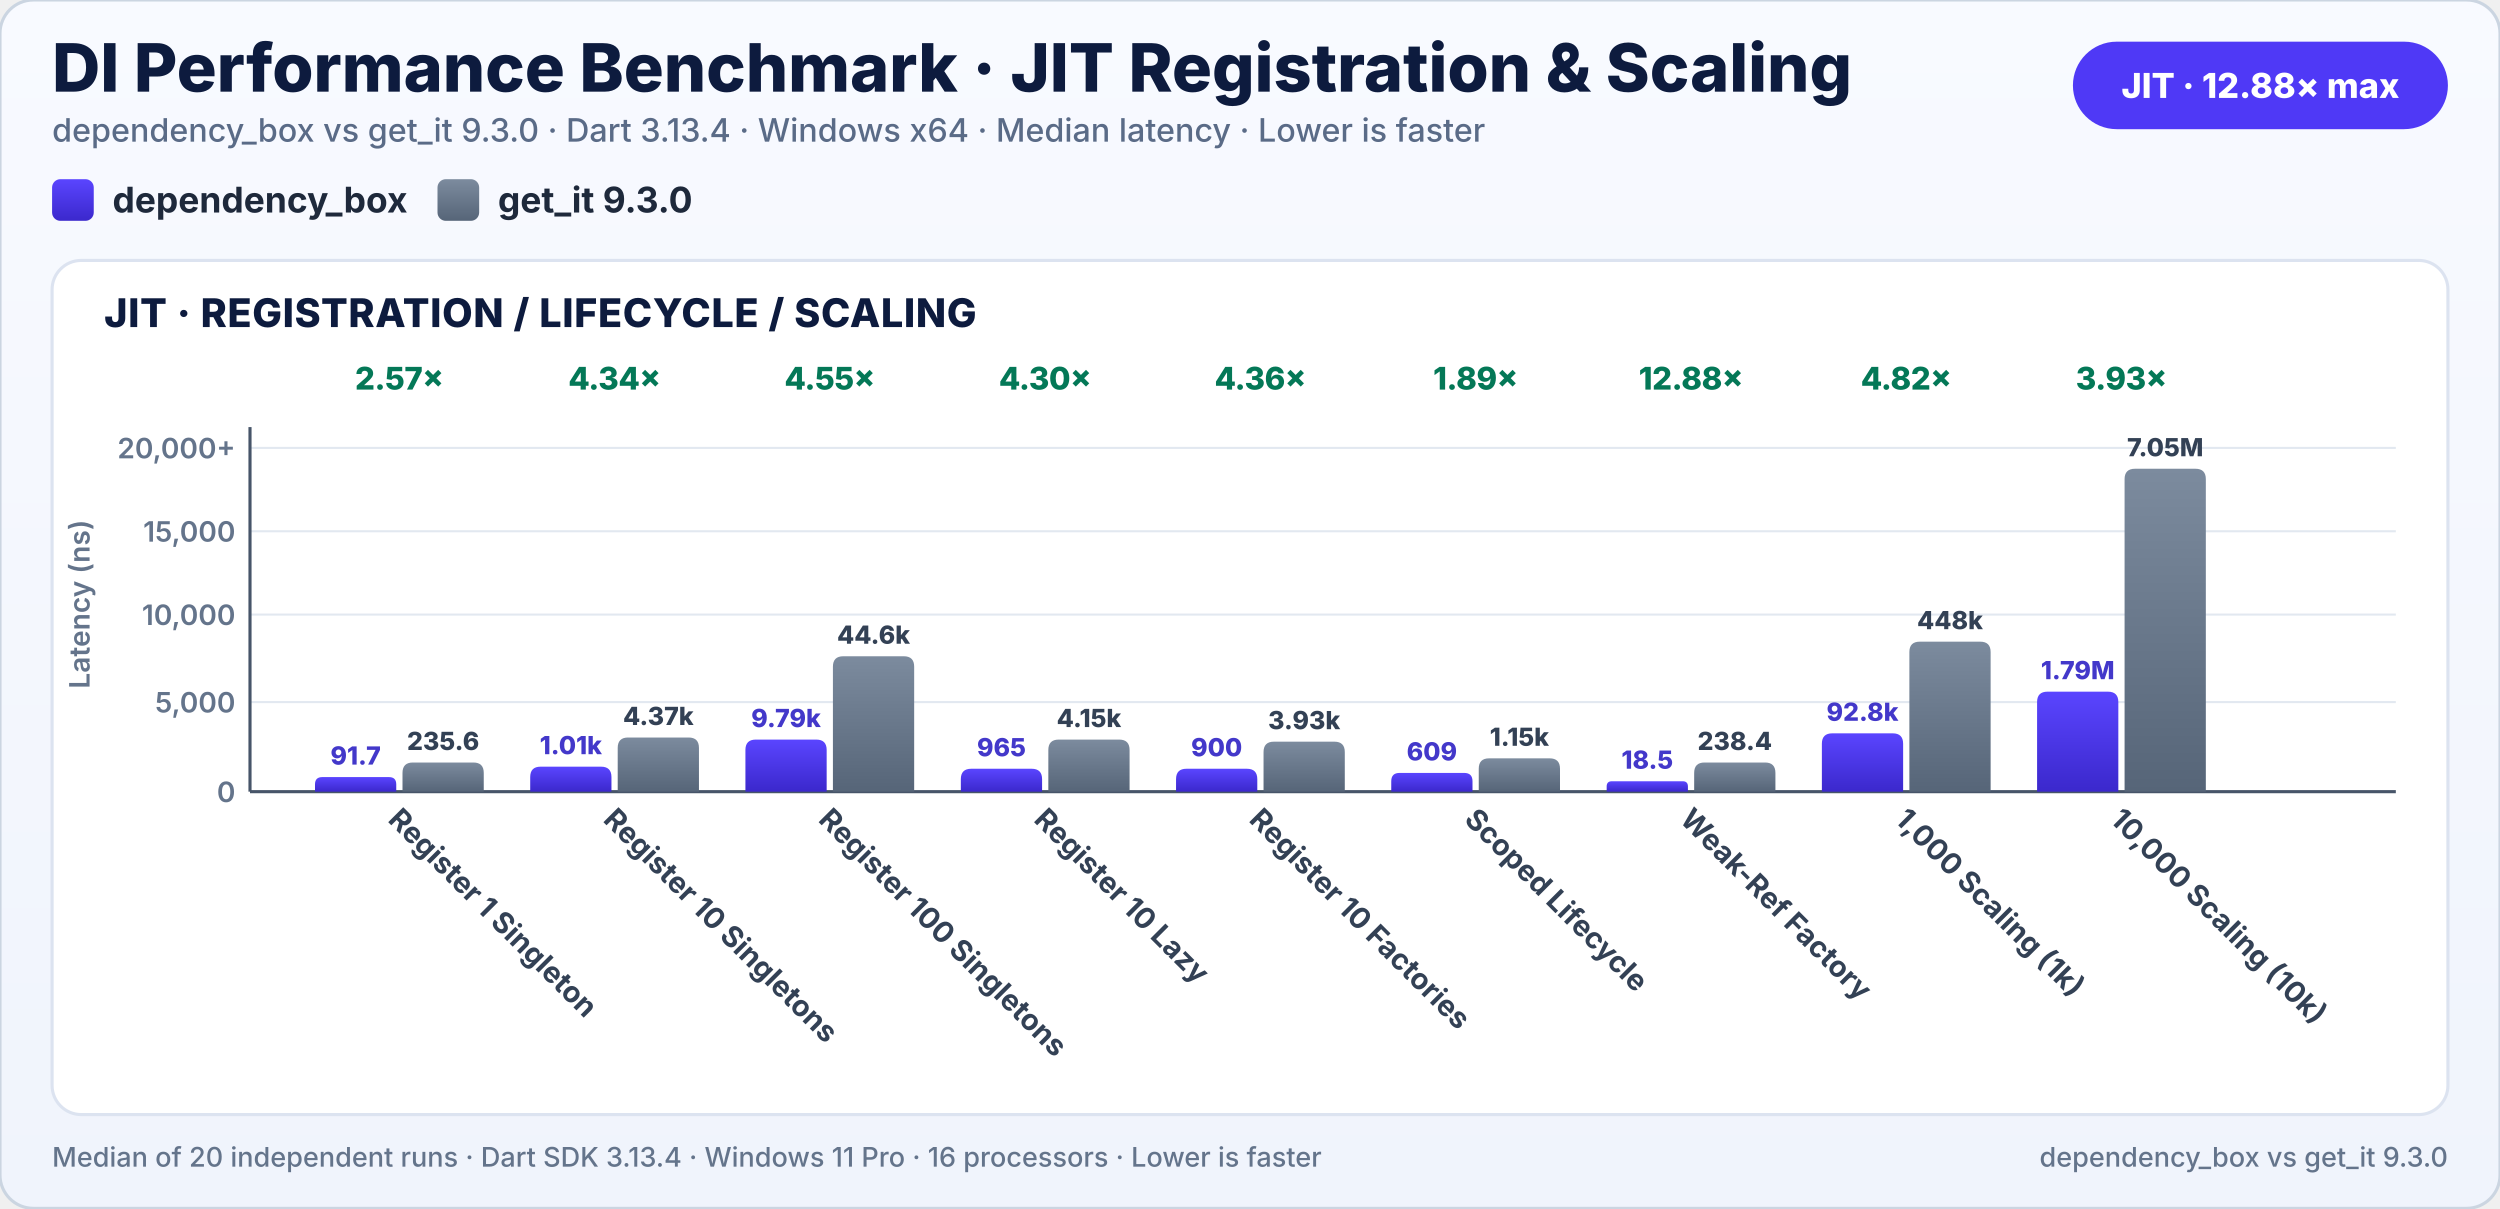
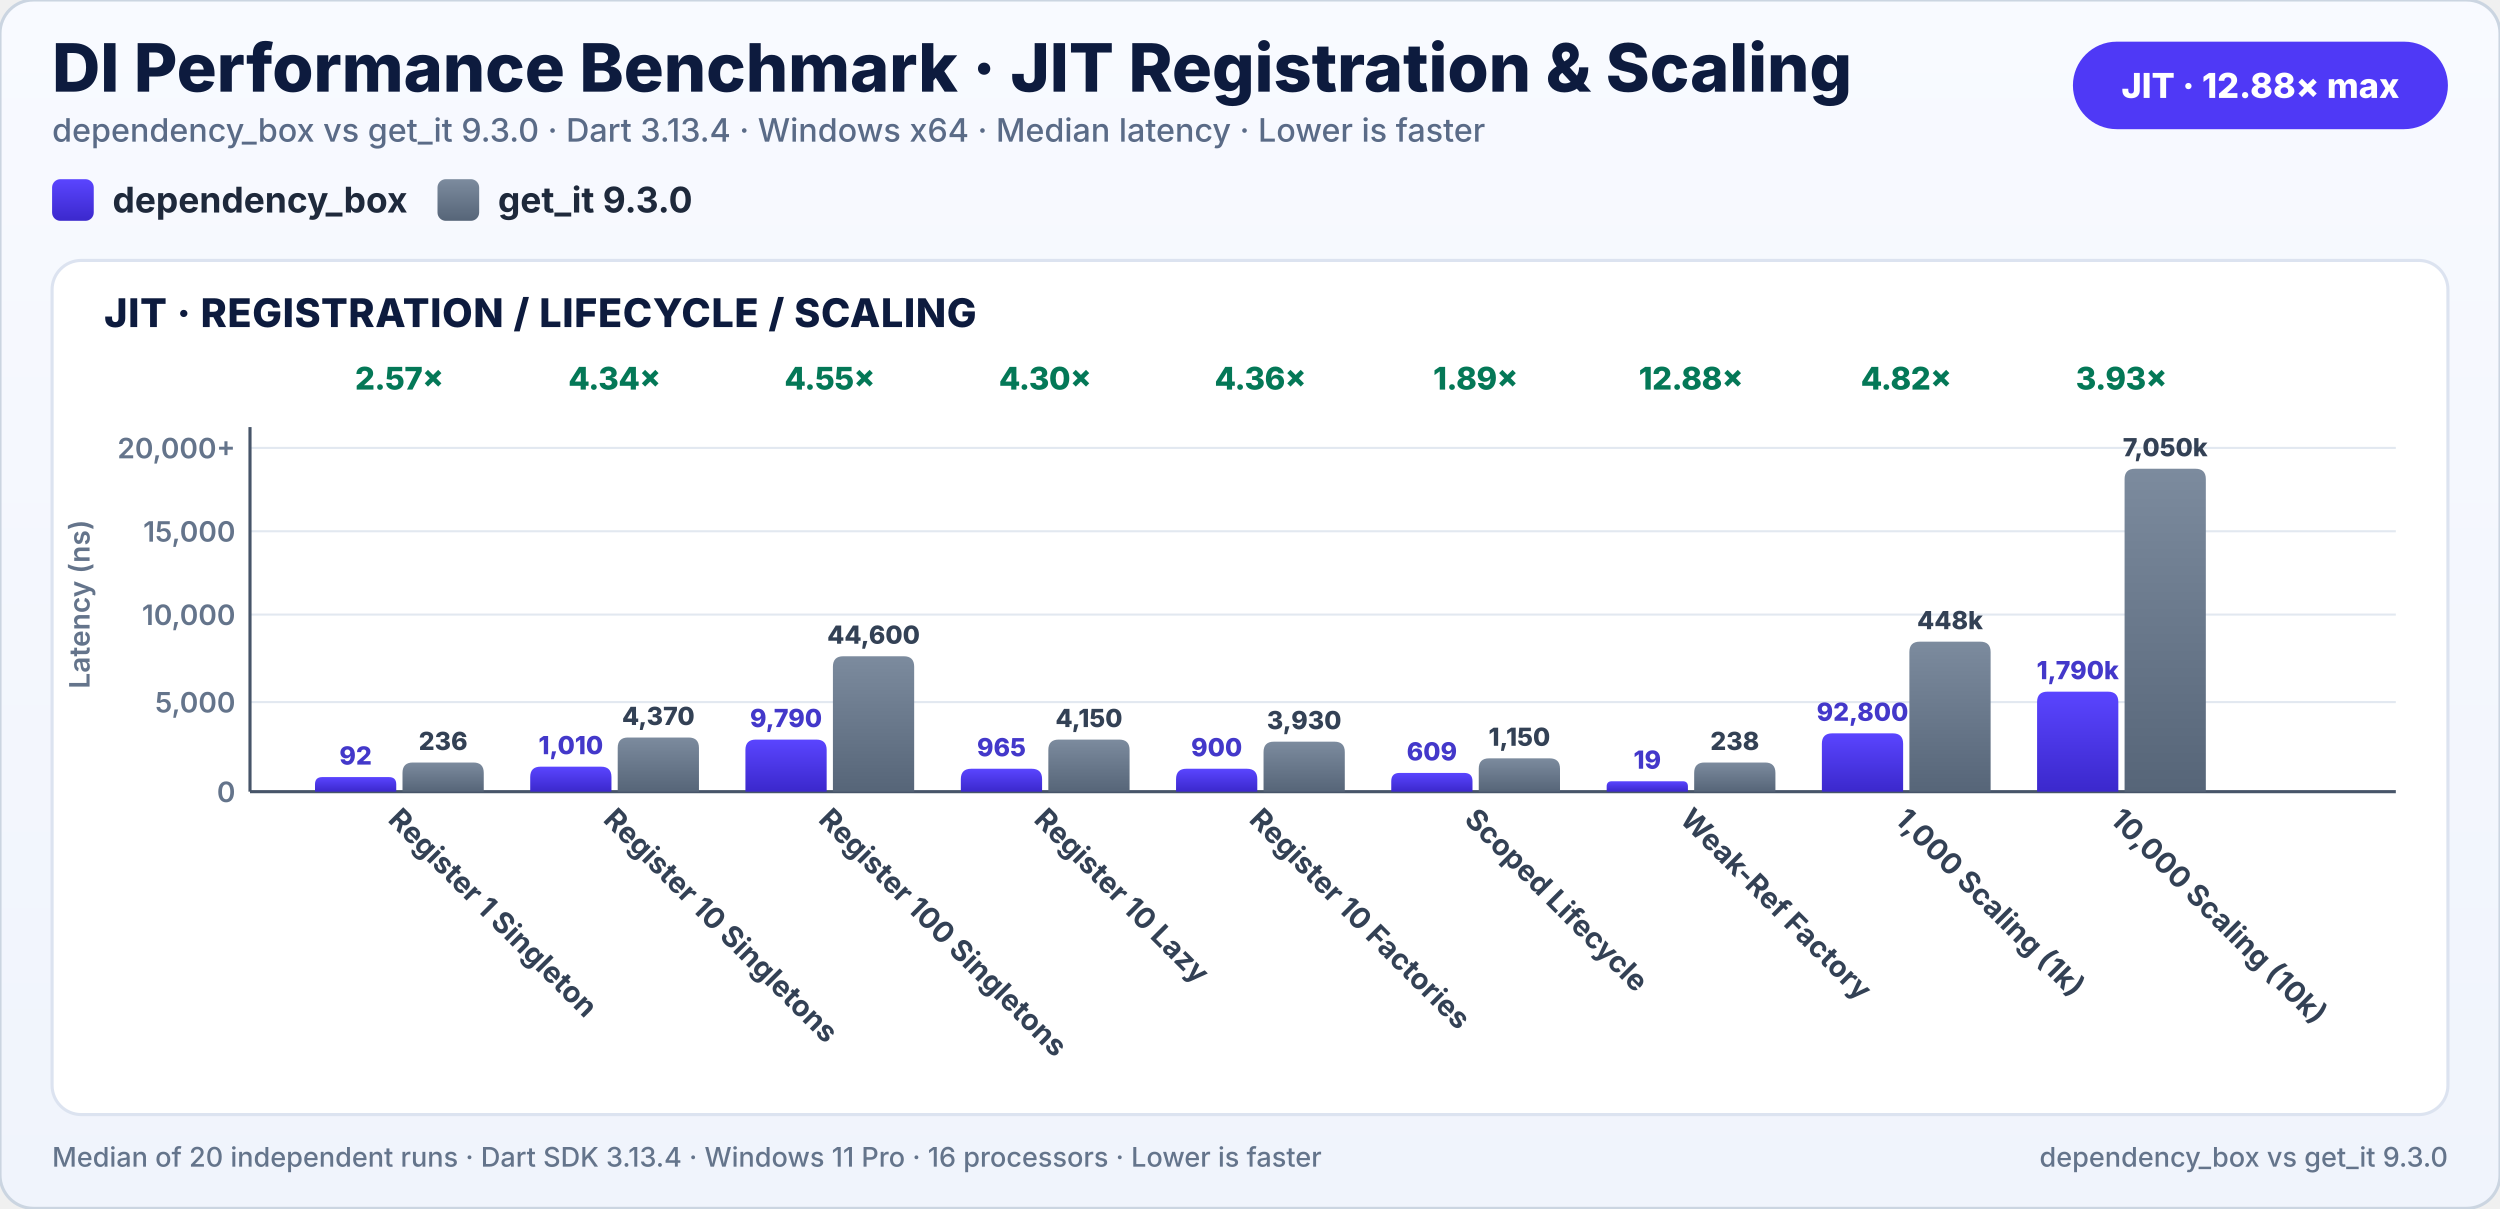
<svg xmlns="http://www.w3.org/2000/svg" viewBox="0 0 1200 580" width="100%" height="100%" font-family="Inter, -apple-system, BlinkMacSystemFont, 'Segoe UI', Roboto, sans-serif">
  <defs>
    <linearGradient id="bgGrad" x1="0" y1="0" x2="0" y2="1">
      <stop offset="0%" stop-color="#f8faff" />
      <stop offset="100%" stop-color="#f0f4fc" />
    </linearGradient>
    <linearGradient id="purpleBar" x1="0" y1="0" x2="0" y2="1">
      <stop offset="0%" stop-color="#5a45ff" />
      <stop offset="100%" stop-color="#3b28cc" />
    </linearGradient>
    <linearGradient id="greyBar" x1="0" y1="0" x2="0" y2="1">
      <stop offset="0%" stop-color="#7c8b9e" />
      <stop offset="100%" stop-color="#566578" />
    </linearGradient>
    <style>
      .title { font-size: 32px; font-weight: 800; fill: #0d1b3e; }
      .subtitle { font-size: 15.5px; fill: #5a6b87; font-weight: 500; }
      .legend-text { font-size: 17px; font-weight: 700; fill: #1e293b; }
      .panel { fill: #ffffff; stroke: #dce3f0; stroke-width: 1.5; rx: 14; }
      .panel-title { font-size: 19px; font-weight: 800; fill: #0d1b3e; letter-spacing: 0.3px; }
      .axis-label { font-size: 13.5px; fill: #64748b; font-weight: 600; }
      .grid-line { stroke: #e2e8f0; stroke-width: 1; }
      .axis-line { stroke: #475569; stroke-width: 1.5; }
      .speedup-text { font-size: 15px; font-weight: 800; fill: #047857; text-anchor: middle; letter-spacing: -0.2px; }
      /* Numbers above bars decreased by 10% from 13.5px to 12px */
      .val-purple { font-size: 12px; font-weight: 800; fill: #4338ca; text-anchor: middle; }
      .val-grey { font-size: 12px; font-weight: 800; fill: #334155; text-anchor: middle; }
      .cat-label { font-size: 14px; font-weight: 700; fill: #334155; text-anchor: start; }
      .card { fill: #f4f7fd; stroke: #dce3f0; stroke-width: 1.5; rx: 14; }
      .card-title { font-size: 16px; font-weight: 800; fill: #0d1b3e; }
      .card-sub { font-size: 13px; fill: #475569; font-weight: 500; }
      .big-metric-jit { font-size: 34px; font-weight: 800; fill: #4f39f6; }
      .big-metric-aot { font-size: 34px; font-weight: 800; fill: #0353a4; }
      .mid-metric { font-size: 20px; font-weight: 800; }
      .footer { font-size: 13px; fill: #64748b; font-weight: 500; }
    </style>
  </defs>
  <rect width="1200" height="580" rx="16" fill="url(#bgGrad)" stroke="#cbd5e1" stroke-width="1.5" />
  <text x="25" y="44" class="title">DI Performance Benchmark · JIT Registration &amp; Scaling</text>
  <text x="25" y="68" class="subtitle">dependency_box vs get_it 9.3.0  ·  Dart 3.13.4  ·  Windows x64  ·  Median latency  ·  Lower is faster</text>
  <rect x="995" y="20" width="180" height="42" rx="21" fill="#4f39f6" />
  <text x="1085" y="47" fill="#ffffff" font-size="16.5" font-weight="800" text-anchor="middle">JIT · 12.88× max</text>
  <rect x="25" y="86" width="20" height="20" rx="4" fill="url(#purpleBar)" />
  <text x="54" y="102" class="legend-text">dependency_box</text>
  <rect x="210" y="86" width="20" height="20" rx="4" fill="url(#greyBar)" />
  <text x="239" y="102" class="legend-text">get_it 9.3.0</text>
  <g transform="translate(25, 125)">
    <rect width="1150" height="410" class="panel" />
    <text x="25" y="32" class="panel-title">JIT · REGISTRATION / LIFECYCLE / SCALING</text>
    <text x="166.7" y="62" class="speedup-text">2.57×</text>
    <text x="270.0" y="62" class="speedup-text">4.34×</text>
    <text x="373.3" y="62" class="speedup-text">4.55×</text>
    <text x="476.7" y="62" class="speedup-text">4.30×</text>
    <text x="580.0" y="62" class="speedup-text">4.36×</text>
    <text x="683.3" y="62" class="speedup-text">1.89×</text>
    <text x="786.7" y="62" class="speedup-text">12.88×</text>
    <text x="890.0" y="62" class="speedup-text">4.82×</text>
    <text x="993.3" y="62" class="speedup-text">3.93×</text>
    <text x="-165" y="18" transform="rotate(-90)" class="axis-label" text-anchor="middle">Latency (ns)</text>
    <text x="88" y="95" class="axis-label" text-anchor="end">20,000+</text>
    <line x1="95" y1="90" x2="1125" y2="90" class="grid-line" />
    <text x="88" y="135" class="axis-label" text-anchor="end">15,000</text>
    <line x1="95" y1="130" x2="1125" y2="130" class="grid-line" />
    <text x="88" y="175" class="axis-label" text-anchor="end">10,000</text>
    <line x1="95" y1="170" x2="1125" y2="170" class="grid-line" />
    <text x="88" y="217" class="axis-label" text-anchor="end">5,000</text>
    <line x1="95" y1="212" x2="1125" y2="212" class="grid-line" />
    <text x="88" y="260" class="axis-label" text-anchor="end">0</text>
    <line x1="95" y1="80" x2="95" y2="255" class="axis-line" />
    <line x1="95" y1="255" x2="1125" y2="255" class="axis-line" />
    <path d="M 126.2,255 V 251.5 Q 126.2,248.0 129.7,248.0 H 161.7 Q 165.2,248.0 165.2,251.5 V 255 Z" fill="url(#purpleBar)" />
-     <text x="145.7" y="242.0" class="val-purple">91.7</text>
+     <text x="145.7" y="242.0" class="val-purple">92</text>
    <path d="M 168.2,255 V 246.0 Q 168.2,241.0 173.2,241.0 H 202.2 Q 207.2,241.0 207.2,246.0 V 255 Z" fill="url(#greyBar)" />
-     <text x="187.7" y="235.0" class="val-grey">235.6</text>
+     <text x="187.7" y="235.0" class="val-grey">236</text>
    <text x="160.7" y="269" transform="rotate(45 160.7,269)" class="cat-label">Register 1 Singleton</text>
    <path d="M 229.5,255 V 248.0 Q 229.5,243.0 234.5,243.0 H 263.5 Q 268.5,243.0 268.5,248.0 V 255 Z" fill="url(#purpleBar)" />
-     <text x="249.0" y="237.0" class="val-purple">1.01k</text>
+     <text x="249.0" y="237.0" class="val-purple">1,010</text>
    <path d="M 271.5,255 V 234.0 Q 271.5,229.0 276.5,229.0 H 305.5 Q 310.5,229.0 310.5,234.0 V 255 Z" fill="url(#greyBar)" />
-     <text x="291.0" y="223.0" class="val-grey">4.37k</text>
+     <text x="291.0" y="223.0" class="val-grey">4,370</text>
    <text x="264.0" y="269" transform="rotate(45 264.0,269)" class="cat-label">Register 10 Singletons</text>
    <path d="M 332.8,255 V 235.0 Q 332.8,230.0 337.8,230.0 H 366.8 Q 371.8,230.0 371.8,235.0 V 255 Z" fill="url(#purpleBar)" />
-     <text x="352.3" y="224.0" class="val-purple">9.79k</text>
+     <text x="352.3" y="224.0" class="val-purple">9,790</text>
    <path d="M 374.8,255 V 195.0 Q 374.8,190.0 379.8,190.0 H 408.8 Q 413.8,190.0 413.8,195.0 V 255 Z" fill="url(#greyBar)" />
-     <text x="394.3" y="184.0" class="val-grey">44.6k</text>
+     <text x="394.3" y="184.0" class="val-grey">44,600</text>
    <text x="367.3" y="269" transform="rotate(45 367.3,269)" class="cat-label">Register 100 Singletons</text>
    <path d="M 436.2,255 V 249.0 Q 436.2,244.0 441.2,244.0 H 470.2 Q 475.2,244.0 475.2,249.0 V 255 Z" fill="url(#purpleBar)" />
    <text x="455.7" y="238.0" class="val-purple">965</text>
    <path d="M 478.2,255 V 235.0 Q 478.2,230.0 483.2,230.0 H 512.2 Q 517.2,230.0 517.2,235.0 V 255 Z" fill="url(#greyBar)" />
-     <text x="497.7" y="224.0" class="val-grey">4.15k</text>
+     <text x="497.7" y="224.0" class="val-grey">4,150</text>
    <text x="470.7" y="269" transform="rotate(45 470.7,269)" class="cat-label">Register 10 Lazy</text>
    <path d="M 539.5,255 V 249.0 Q 539.5,244.0 544.5,244.0 H 573.5 Q 578.5,244.0 578.5,249.0 V 255 Z" fill="url(#purpleBar)" />
    <text x="559.0" y="238.0" class="val-purple">900</text>
    <path d="M 581.5,255 V 236.0 Q 581.5,231.0 586.5,231.0 H 615.5 Q 620.5,231.0 620.5,236.0 V 255 Z" fill="url(#greyBar)" />
-     <text x="601.0" y="225.0" class="val-grey">3.93k</text>
+     <text x="601.0" y="225.0" class="val-grey">3,930</text>
    <text x="574.0" y="269" transform="rotate(45 574.0,269)" class="cat-label">Register 10 Factories</text>
    <path d="M 642.8,255 V 250.0 Q 642.8,246.0 646.8,246.0 H 677.8 Q 681.8,246.0 681.8,250.0 V 255 Z" fill="url(#purpleBar)" />
    <text x="662.3" y="240.0" class="val-purple">609</text>
    <path d="M 684.8,255 V 244.0 Q 684.8,239.0 689.8,239.0 H 718.8 Q 723.8,239.0 723.8,244.0 V 255 Z" fill="url(#greyBar)" />
-     <text x="704.3" y="233.0" class="val-grey">1.15k</text>
+     <text x="704.3" y="233.0" class="val-grey">1,150</text>
    <text x="677.3" y="269" transform="rotate(45 677.3,269)" class="cat-label">Scoped Lifecycle</text>
    <path d="M 746.2,255 V 252.5 Q 746.2,250.0 748.7,250.0 H 782.7 Q 785.2,250.0 785.2,252.5 V 255 Z" fill="url(#purpleBar)" />
-     <text x="765.7" y="244.0" class="val-purple">18.5</text>
+     <text x="765.7" y="244.0" class="val-purple">19</text>
    <path d="M 788.2,255 V 246.0 Q 788.2,241.0 793.2,241.0 H 822.2 Q 827.2,241.0 827.2,246.0 V 255 Z" fill="url(#greyBar)" />
-     <text x="807.7" y="235.0" class="val-grey">238.4</text>
+     <text x="807.7" y="235.0" class="val-grey">238</text>
    <text x="780.7" y="269" transform="rotate(45 780.7,269)" class="cat-label">Weak-Ref Factory</text>
    <path d="M 849.5,255 V 232.0 Q 849.5,227.0 854.5,227.0 H 883.5 Q 888.5,227.0 888.5,232.0 V 255 Z" fill="url(#purpleBar)" />
-     <text x="869.0" y="221.0" class="val-purple">92.8k</text>
+     <text x="869.0" y="221.0" class="val-purple">92,800</text>
    <path d="M 891.5,255 V 188.0 Q 891.5,183.0 896.5,183.0 H 925.5 Q 930.5,183.0 930.5,188.0 V 255 Z" fill="url(#greyBar)" />
    <text x="911.0" y="177.0" class="val-grey">448k</text>
    <text x="884.0" y="269" transform="rotate(45 884.0,269)" class="cat-label">1,000 Scaling (1k)</text>
    <path d="M 952.8,255 V 212.0 Q 952.8,207.0 957.8,207.0 H 986.8 Q 991.8,207.0 991.8,212.0 V 255 Z" fill="url(#purpleBar)" />
-     <text x="972.3" y="201.0" class="val-purple">1.79M</text>
+     <text x="972.3" y="201.0" class="val-purple">1,790k</text>
    <path d="M 994.8,255 V 105.0 Q 994.8,100.0 999.8,100.0 H 1028.8 Q 1033.8,100.0 1033.8,105.0 V 255 Z" fill="url(#greyBar)" />
-     <text x="1014.3" y="94.0" class="val-grey">7.05M</text>
+     <text x="1014.3" y="94.0" class="val-grey">7,050k</text>
    <text x="987.3" y="269" transform="rotate(45 987.3,269)" class="cat-label">10,000 Scaling (10k)</text>
  </g>
  <text x="25" y="560" class="footer">Median of 20 independent runs  ·  Dart SDK 3.13.4  ·  Windows 11 Pro  ·  16 processors  ·  Lower is faster</text>
  <text x="1175" y="560" class="footer" text-anchor="end">dependency_box vs get_it 9.3.0</text>
</svg>
